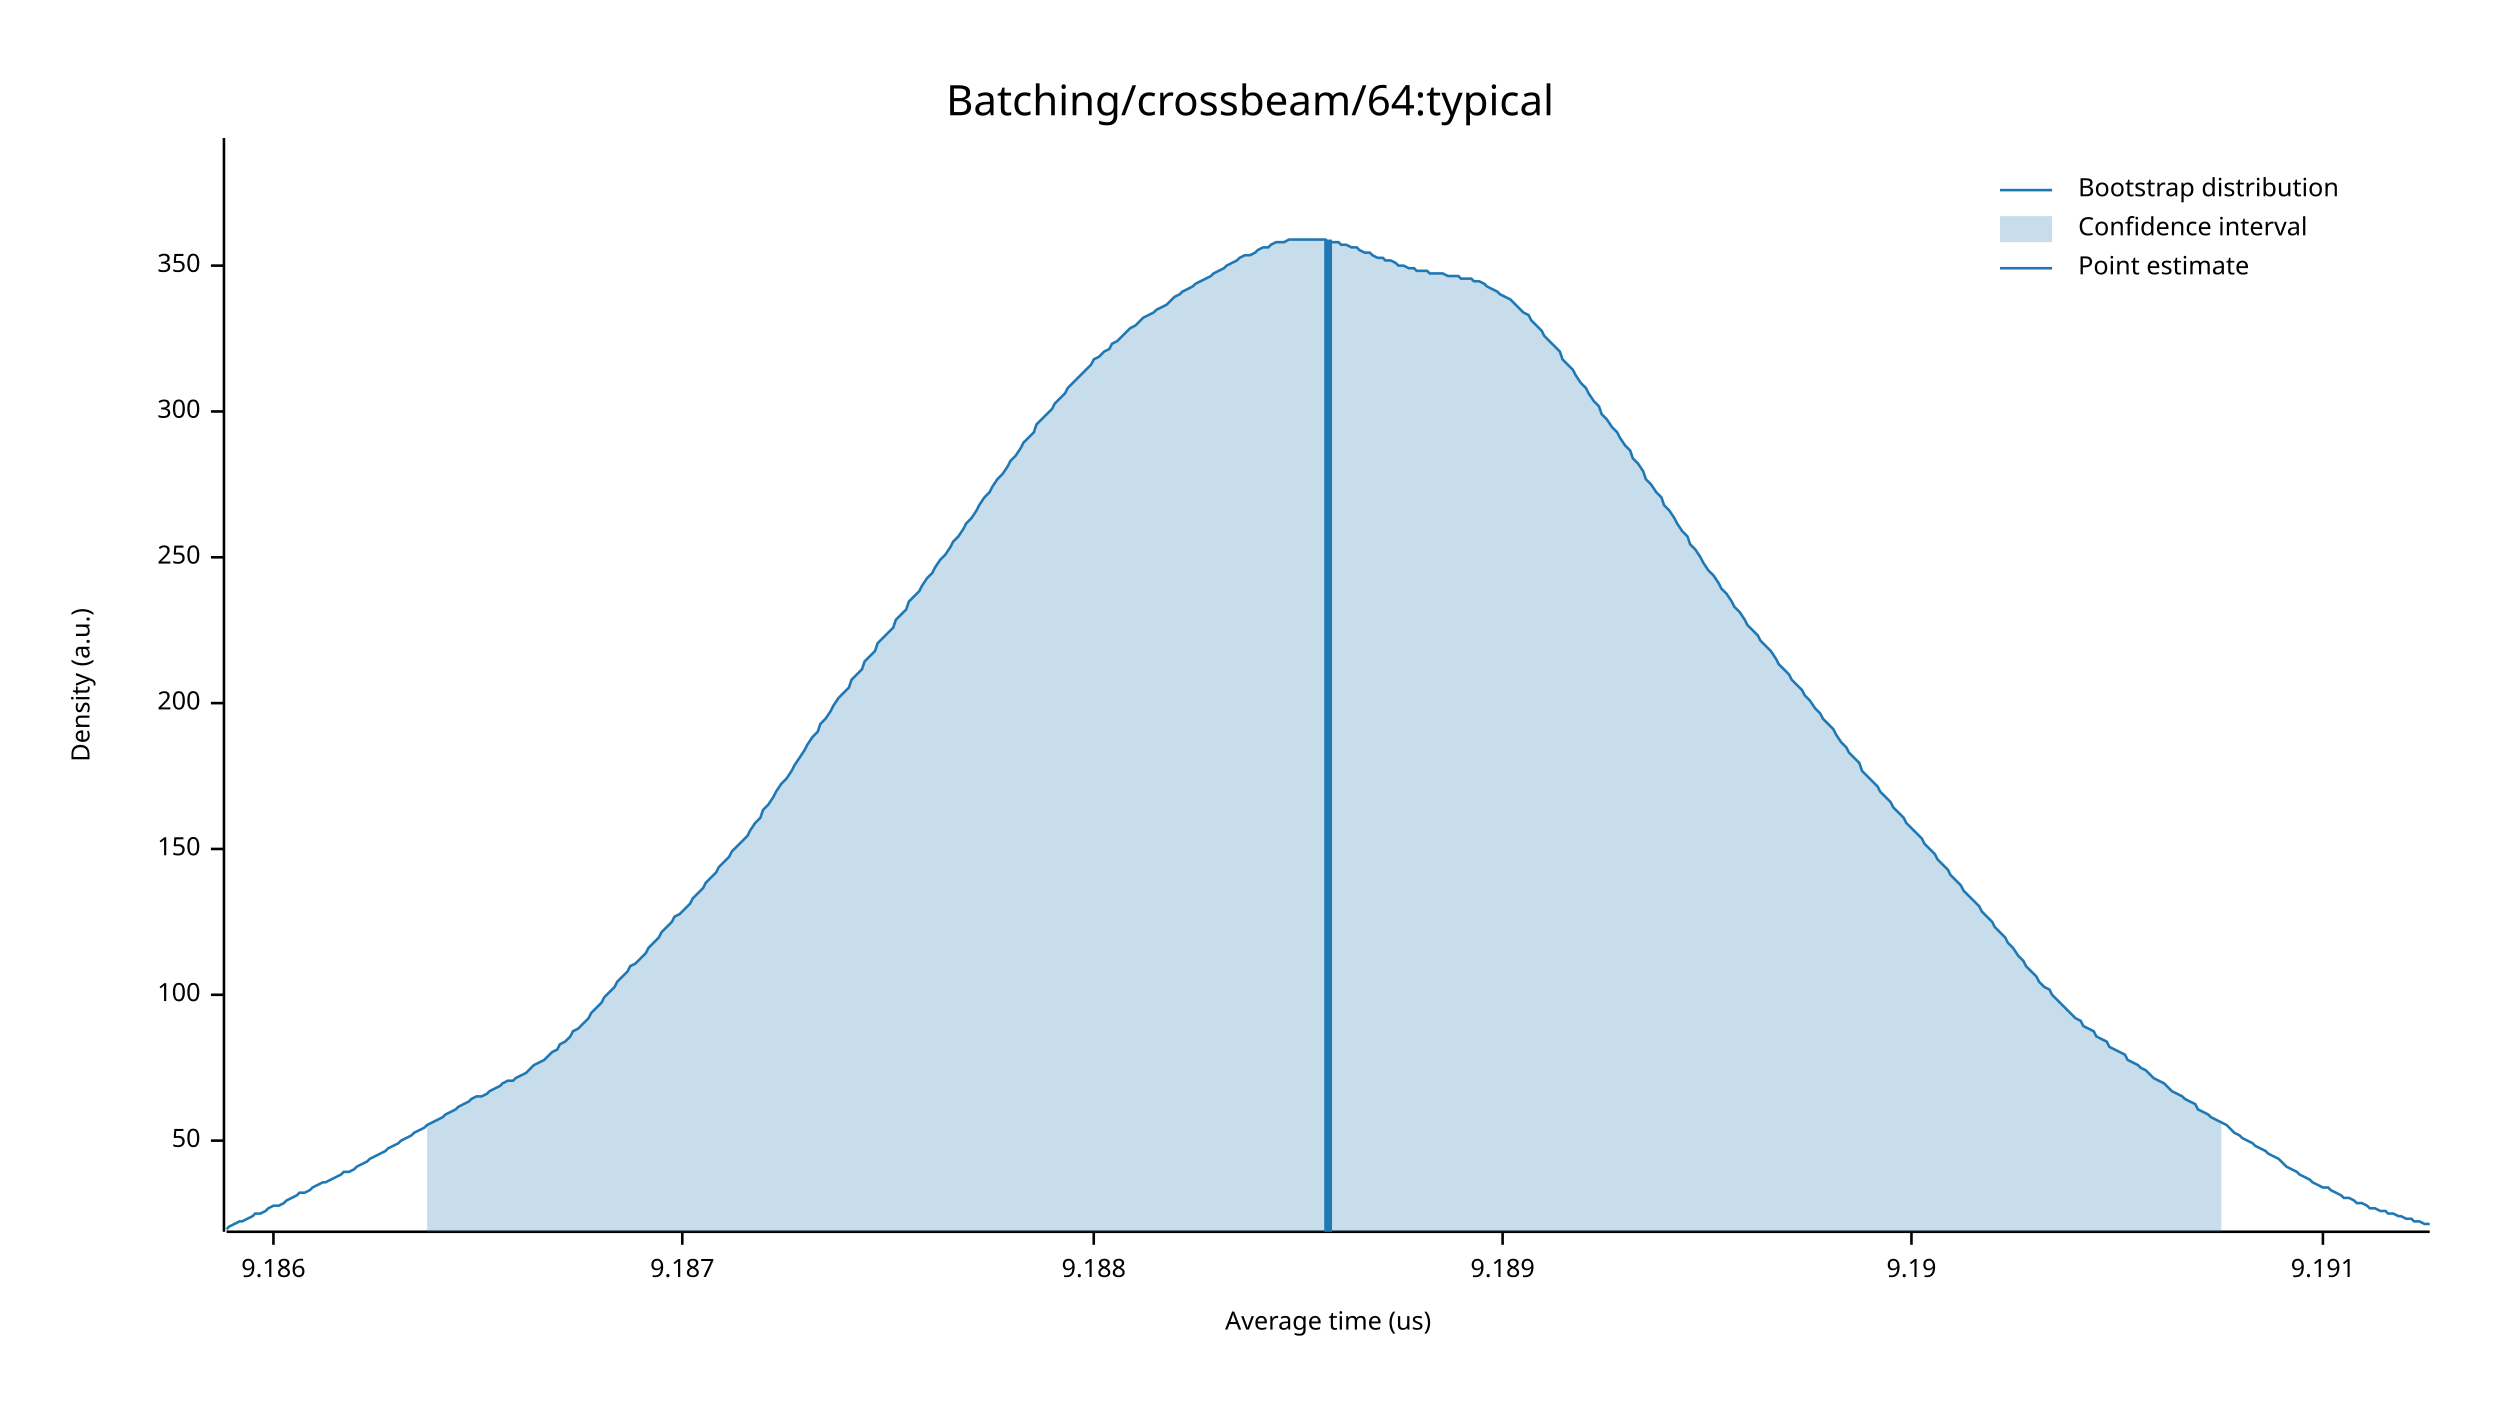
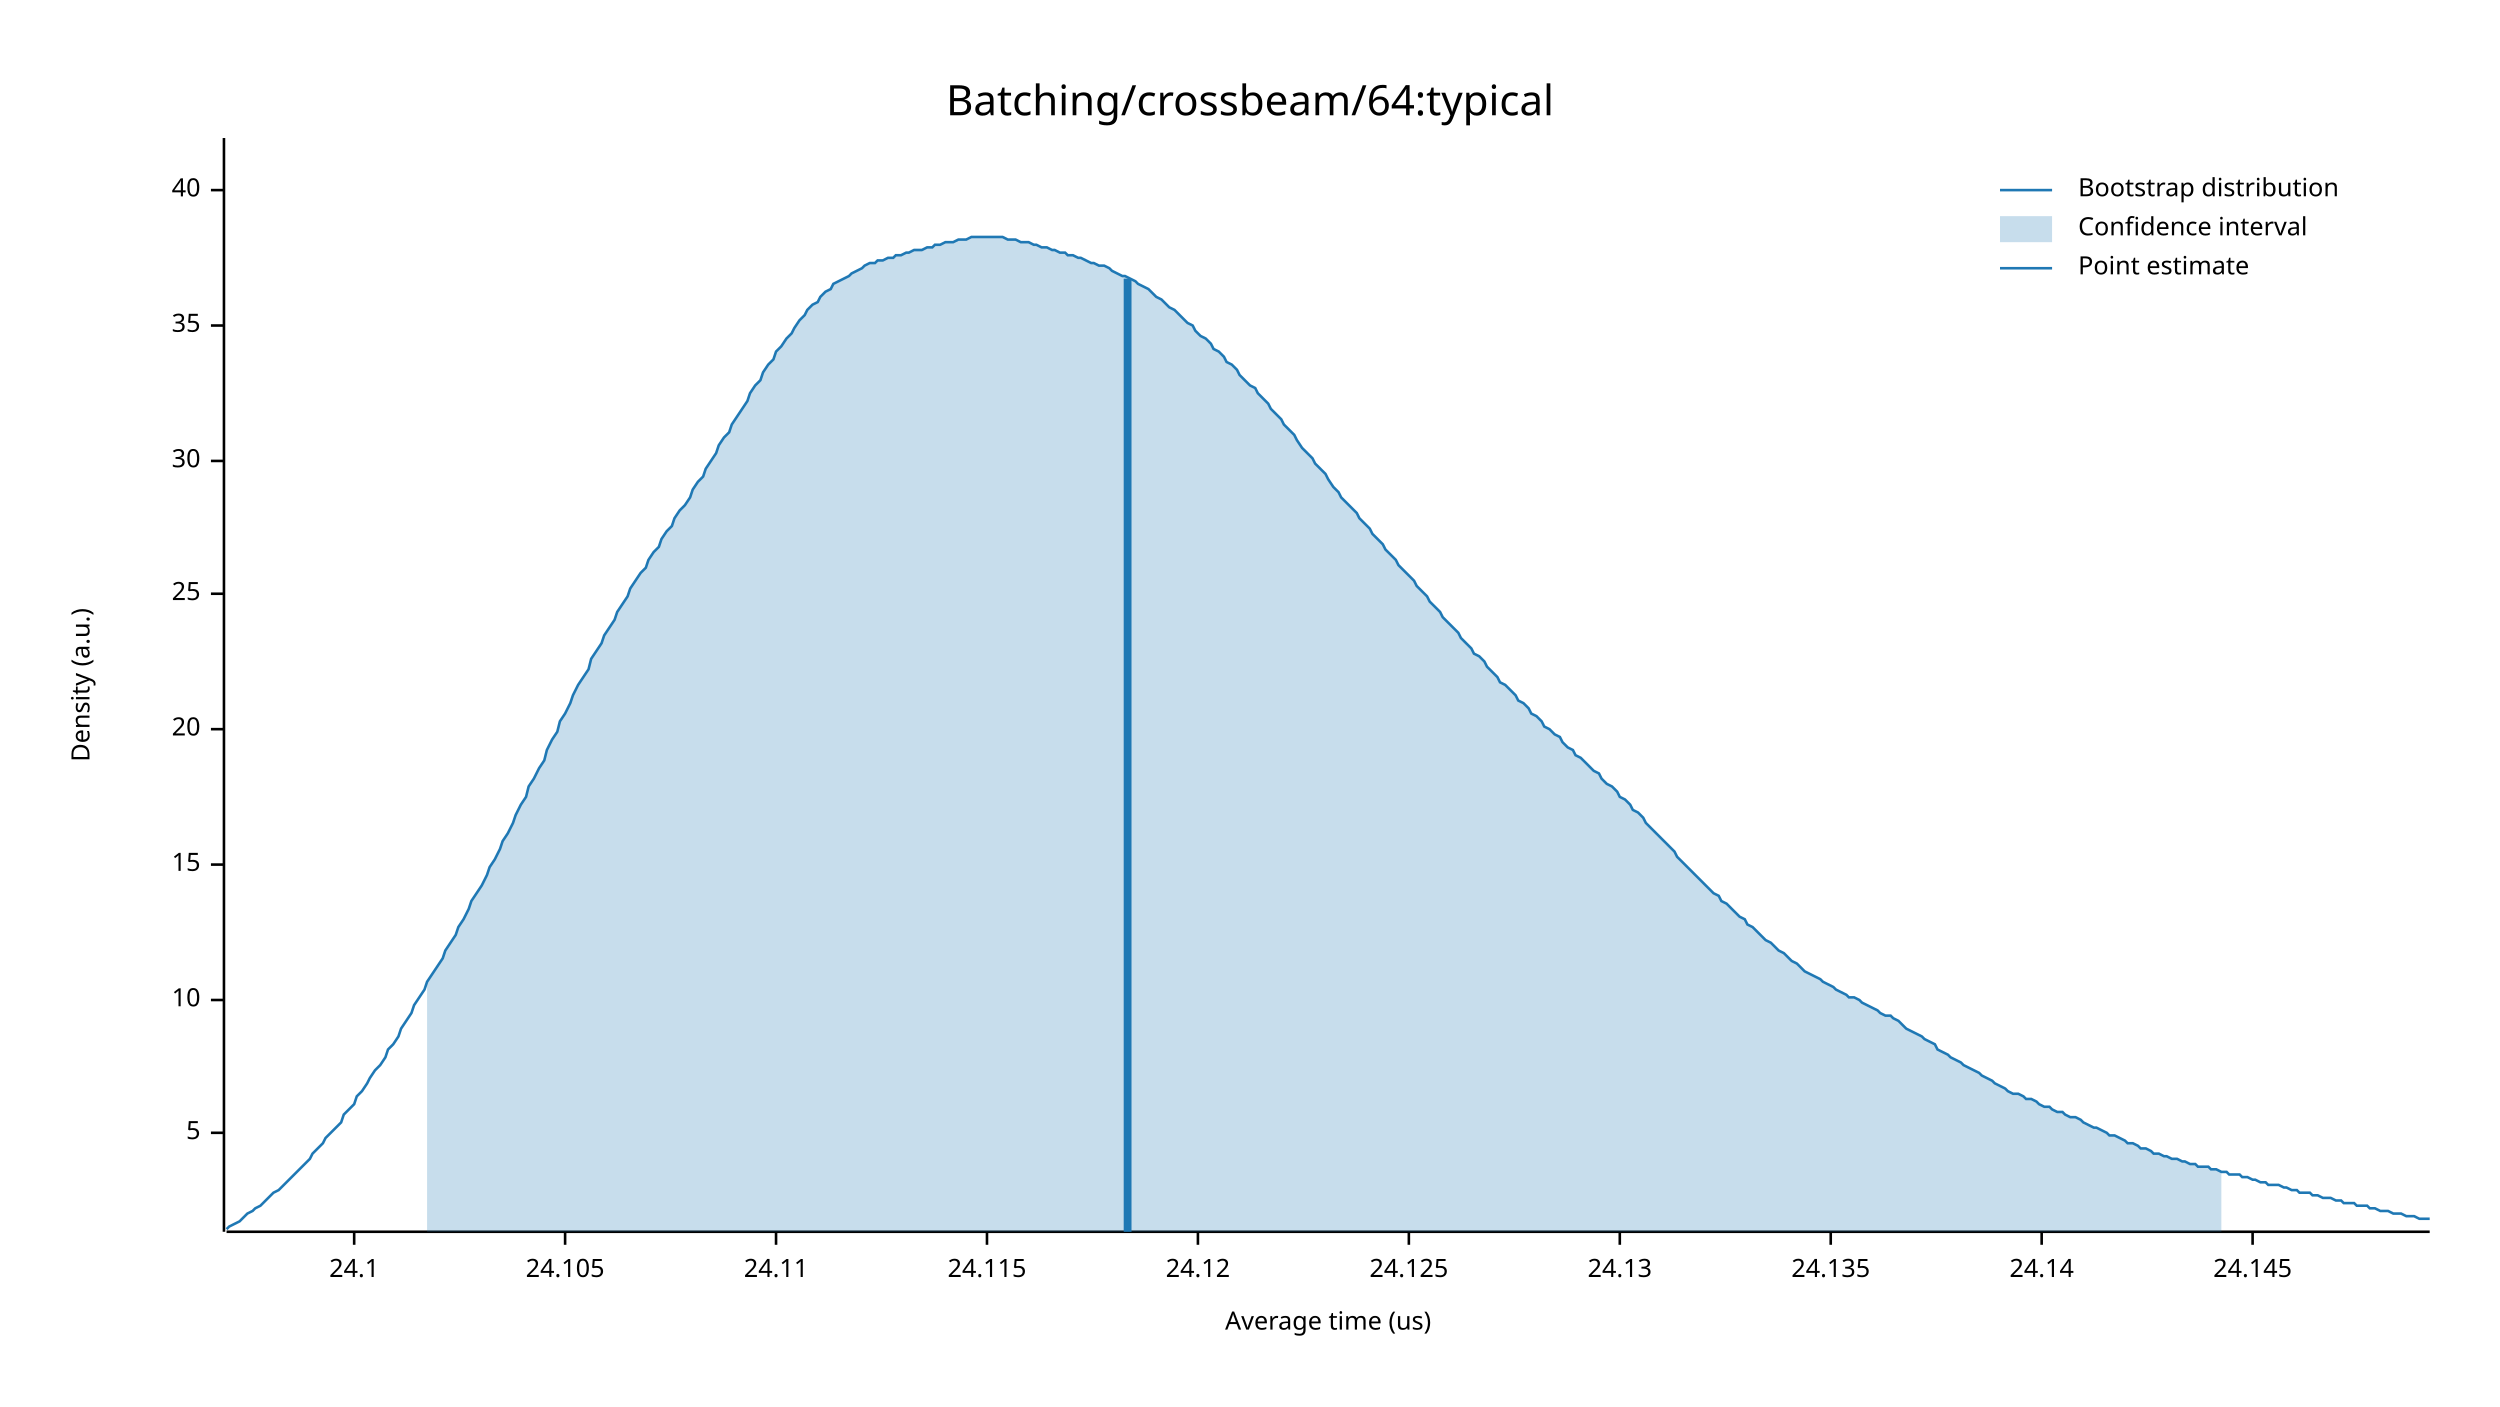
<svg xmlns="http://www.w3.org/2000/svg" width="960" height="540" viewBox="0 0 960 540">
  <text x="480" y="32" dy="0.76em" text-anchor="middle" font-family="sans-serif" font-size="16.129" opacity="1" fill="#000000">
Batching/crossbeam/64:typical
</text>
  <text x="27" y="263" dy="0.76em" text-anchor="middle" font-family="sans-serif" font-size="9.677" opacity="1" fill="#000000" transform="rotate(270, 27, 263)">
Density (a.u.)
</text>
  <text x="510" y="513" dy="-0.5ex" text-anchor="middle" font-family="sans-serif" font-size="9.677" opacity="1" fill="#000000">
Average time (us)
</text>
  <polyline fill="none" opacity="1" stroke="#000000" stroke-width="1" points="86,53 86,473 " />
-   <text x="77" y="438" dy="0.5ex" text-anchor="end" font-family="sans-serif" font-size="9.677" opacity="1" fill="#000000">
- 50
+   <text x="77" y="435" dy="0.5ex" text-anchor="end" font-family="sans-serif" font-size="9.677" opacity="1" fill="#000000">
+ 5
</text>
-   <polyline fill="none" opacity="1" stroke="#000000" stroke-width="1" points="81,438 86,438 " />
-   <text x="77" y="382" dy="0.5ex" text-anchor="end" font-family="sans-serif" font-size="9.677" opacity="1" fill="#000000">
- 100
+   <polyline fill="none" opacity="1" stroke="#000000" stroke-width="1" points="81,435 86,435 " />
+   <text x="77" y="384" dy="0.5ex" text-anchor="end" font-family="sans-serif" font-size="9.677" opacity="1" fill="#000000">
+ 10
</text>
-   <polyline fill="none" opacity="1" stroke="#000000" stroke-width="1" points="81,382 86,382 " />
-   <text x="77" y="326" dy="0.5ex" text-anchor="end" font-family="sans-serif" font-size="9.677" opacity="1" fill="#000000">
- 150
+   <polyline fill="none" opacity="1" stroke="#000000" stroke-width="1" points="81,384 86,384 " />
+   <text x="77" y="332" dy="0.5ex" text-anchor="end" font-family="sans-serif" font-size="9.677" opacity="1" fill="#000000">
+ 15
</text>
-   <polyline fill="none" opacity="1" stroke="#000000" stroke-width="1" points="81,326 86,326 " />
-   <text x="77" y="270" dy="0.5ex" text-anchor="end" font-family="sans-serif" font-size="9.677" opacity="1" fill="#000000">
- 200
+   <polyline fill="none" opacity="1" stroke="#000000" stroke-width="1" points="81,332 86,332 " />
+   <text x="77" y="280" dy="0.5ex" text-anchor="end" font-family="sans-serif" font-size="9.677" opacity="1" fill="#000000">
+ 20
</text>
-   <polyline fill="none" opacity="1" stroke="#000000" stroke-width="1" points="81,270 86,270 " />
-   <text x="77" y="214" dy="0.5ex" text-anchor="end" font-family="sans-serif" font-size="9.677" opacity="1" fill="#000000">
- 250
+   <polyline fill="none" opacity="1" stroke="#000000" stroke-width="1" points="81,280 86,280 " />
+   <text x="77" y="228" dy="0.5ex" text-anchor="end" font-family="sans-serif" font-size="9.677" opacity="1" fill="#000000">
+ 25
</text>
-   <polyline fill="none" opacity="1" stroke="#000000" stroke-width="1" points="81,214 86,214 " />
-   <text x="77" y="158" dy="0.5ex" text-anchor="end" font-family="sans-serif" font-size="9.677" opacity="1" fill="#000000">
- 300
+   <polyline fill="none" opacity="1" stroke="#000000" stroke-width="1" points="81,228 86,228 " />
+   <text x="77" y="177" dy="0.5ex" text-anchor="end" font-family="sans-serif" font-size="9.677" opacity="1" fill="#000000">
+ 30
</text>
-   <polyline fill="none" opacity="1" stroke="#000000" stroke-width="1" points="81,158 86,158 " />
-   <text x="77" y="102" dy="0.5ex" text-anchor="end" font-family="sans-serif" font-size="9.677" opacity="1" fill="#000000">
- 350
+   <polyline fill="none" opacity="1" stroke="#000000" stroke-width="1" points="81,177 86,177 " />
+   <text x="77" y="125" dy="0.5ex" text-anchor="end" font-family="sans-serif" font-size="9.677" opacity="1" fill="#000000">
+ 35
</text>
-   <polyline fill="none" opacity="1" stroke="#000000" stroke-width="1" points="81,102 86,102 " />
+   <polyline fill="none" opacity="1" stroke="#000000" stroke-width="1" points="81,125 86,125 " />
+   <text x="77" y="73" dy="0.5ex" text-anchor="end" font-family="sans-serif" font-size="9.677" opacity="1" fill="#000000">
+ 40
+ </text>
+   <polyline fill="none" opacity="1" stroke="#000000" stroke-width="1" points="81,73 86,73 " />
  <polyline fill="none" opacity="1" stroke="#000000" stroke-width="1" points="87,473 933,473 " />
-   <text x="105" y="483" dy="0.76em" text-anchor="middle" font-family="sans-serif" font-size="9.677" opacity="1" fill="#000000">
- 9.186
+   <text x="136" y="483" dy="0.76em" text-anchor="middle" font-family="sans-serif" font-size="9.677" opacity="1" fill="#000000">
+ 24.1
</text>
-   <polyline fill="none" opacity="1" stroke="#000000" stroke-width="1" points="105,473 105,478 " />
-   <text x="262" y="483" dy="0.76em" text-anchor="middle" font-family="sans-serif" font-size="9.677" opacity="1" fill="#000000">
- 9.187
+   <polyline fill="none" opacity="1" stroke="#000000" stroke-width="1" points="136,473 136,478 " />
+   <text x="217" y="483" dy="0.76em" text-anchor="middle" font-family="sans-serif" font-size="9.677" opacity="1" fill="#000000">
+ 24.105
</text>
-   <polyline fill="none" opacity="1" stroke="#000000" stroke-width="1" points="262,473 262,478 " />
-   <text x="420" y="483" dy="0.76em" text-anchor="middle" font-family="sans-serif" font-size="9.677" opacity="1" fill="#000000">
- 9.188
+   <polyline fill="none" opacity="1" stroke="#000000" stroke-width="1" points="217,473 217,478 " />
+   <text x="298" y="483" dy="0.76em" text-anchor="middle" font-family="sans-serif" font-size="9.677" opacity="1" fill="#000000">
+ 24.11
</text>
-   <polyline fill="none" opacity="1" stroke="#000000" stroke-width="1" points="420,473 420,478 " />
-   <text x="577" y="483" dy="0.76em" text-anchor="middle" font-family="sans-serif" font-size="9.677" opacity="1" fill="#000000">
- 9.189
+   <polyline fill="none" opacity="1" stroke="#000000" stroke-width="1" points="298,473 298,478 " />
+   <text x="379" y="483" dy="0.76em" text-anchor="middle" font-family="sans-serif" font-size="9.677" opacity="1" fill="#000000">
+ 24.115
</text>
-   <polyline fill="none" opacity="1" stroke="#000000" stroke-width="1" points="577,473 577,478 " />
-   <text x="734" y="483" dy="0.76em" text-anchor="middle" font-family="sans-serif" font-size="9.677" opacity="1" fill="#000000">
- 9.19
+   <polyline fill="none" opacity="1" stroke="#000000" stroke-width="1" points="379,473 379,478 " />
+   <text x="460" y="483" dy="0.76em" text-anchor="middle" font-family="sans-serif" font-size="9.677" opacity="1" fill="#000000">
+ 24.12
</text>
-   <polyline fill="none" opacity="1" stroke="#000000" stroke-width="1" points="734,473 734,478 " />
-   <text x="892" y="483" dy="0.76em" text-anchor="middle" font-family="sans-serif" font-size="9.677" opacity="1" fill="#000000">
- 9.191
+   <polyline fill="none" opacity="1" stroke="#000000" stroke-width="1" points="460,473 460,478 " />
+   <text x="541" y="483" dy="0.76em" text-anchor="middle" font-family="sans-serif" font-size="9.677" opacity="1" fill="#000000">
+ 24.125
</text>
-   <polyline fill="none" opacity="1" stroke="#000000" stroke-width="1" points="892,473 892,478 " />
-   <polyline fill="none" opacity="1" stroke="#1F78B4" stroke-width="1" points="87,472 88,471 90,470 92,469 93,469 95,468 97,467 98,466 100,466 102,465 103,464 105,463 107,463 109,462 110,461 112,460 114,459 115,458 117,458 119,457 120,456 122,455 124,454 125,454 127,453 129,452 131,451 132,450 134,450 136,449 137,448 139,447 141,446 142,445 144,444 146,443 148,442 149,441 151,440 153,439 154,438 156,437 158,436 159,435 161,434 163,433 164,432 166,431 168,430 170,429 171,428 173,427 175,426 176,425 178,424 180,423 181,422 183,421 185,421 187,420 188,419 190,418 192,417 193,416 195,415 197,415 198,414 200,413 202,412 203,411 205,409 207,408 209,407 210,406 212,404 214,403 215,401 217,400 219,398 220,396 222,395 224,393 226,391 227,389 229,387 231,385 232,383 234,381 236,379 237,377 239,375 241,373 242,371 244,370 246,368 248,366 249,364 251,362 253,360 254,358 256,356 258,354 259,352 261,351 263,349 265,347 266,345 268,343 270,341 271,339 273,337 275,335 276,333 278,331 280,329 281,327 283,325 285,323 287,321 288,319 290,316 292,314 293,311 295,309 297,306 298,304 300,301 302,299 304,296 305,294 307,291 309,288 310,286 312,283 314,281 315,278 317,276 319,273 320,271 322,268 324,266 326,264 327,261 329,259 331,257 332,254 334,252 336,250 337,247 339,245 341,243 343,241 344,238 346,236 348,234 349,231 351,229 353,227 354,225 356,222 358,220 359,218 361,215 363,213 365,210 366,208 368,206 370,203 371,201 373,199 375,196 376,194 378,191 380,189 381,187 383,184 385,182 387,179 388,177 390,175 392,172 393,170 395,168 397,166 398,163 400,161 402,159 404,157 405,155 407,153 409,151 410,149 412,147 414,145 415,144 417,142 419,140 420,138 422,137 424,135 426,134 427,132 429,131 431,129 432,128 434,126 436,125 437,124 439,122 441,121 443,120 444,119 446,118 448,117 449,116 451,114 453,113 454,112 456,111 458,110 459,109 461,108 463,107 465,106 466,105 468,104 470,103 471,102 473,101 475,100 476,99 478,98 480,98 482,97 483,96 485,95 487,95 488,94 490,93 492,93 493,93 495,92 497,92 498,92 500,92 502,92 504,92 505,92 507,92 509,92 510,93 512,93 514,93 515,94 517,94 519,95 521,95 522,96 524,97 526,97 527,98 529,99 531,99 532,100 534,100 536,101 537,102 539,102 541,103 543,103 544,104 546,104 548,104 549,105 551,105 553,105 554,105 556,106 558,106 560,106 561,107 563,107 565,107 566,108 568,108 570,109 571,110 573,111 575,112 576,113 578,114 580,115 582,117 583,118 585,120 587,121 588,123 590,125 592,127 593,129 595,131 597,133 599,135 600,138 602,140 604,142 605,144 607,147 609,149 610,151 612,154 614,156 615,159 617,161 619,164 621,166 622,168 624,171 626,173 627,176 629,178 631,181 632,184 634,186 636,189 638,191 639,194 641,196 643,199 644,201 646,204 648,206 649,209 651,211 653,214 654,216 656,219 658,221 660,224 661,226 663,228 665,231 666,233 668,235 670,238 671,240 673,242 675,244 676,246 678,248 680,250 682,253 683,255 685,257 687,259 688,261 690,263 692,265 693,267 695,269 697,272 699,274 700,276 702,278 704,280 705,282 707,285 709,287 710,289 712,291 714,293 715,296 717,298 719,300 721,302 722,304 724,306 726,308 727,310 729,312 731,314 732,316 734,318 736,320 738,322 739,324 741,326 743,328 744,330 746,332 748,334 749,336 751,338 753,340 754,342 756,344 758,346 760,348 761,350 763,352 765,354 766,356 768,358 770,360 771,362 773,364 775,367 777,369 778,371 780,373 782,375 783,377 785,379 787,380 788,382 790,384 792,386 793,387 795,389 797,391 799,392 800,394 802,395 804,396 805,398 807,399 809,400 810,402 812,403 814,404 816,405 817,407 819,408 821,409 822,410 824,411 826,413 827,414 829,415 831,416 832,417 834,419 836,420 838,421 839,422 841,423 843,424 844,426 846,427 848,428 849,429 851,430 853,431 855,432 856,433 858,435 860,436 861,437 863,438 865,439 866,440 868,441 870,442 871,443 873,444 875,445 877,447 878,448 880,449 882,450 883,451 885,452 887,453 888,454 890,455 892,456 894,456 895,457 897,458 899,459 900,460 902,460 904,461 905,462 907,462 909,463 910,464 912,464 914,465 916,465 917,466 919,466 921,467 922,467 924,468 926,468 927,469 929,469 931,470 933,470 " />
-   <polygon opacity="0.25" fill="#1F78B4" points="164,432 166,431 168,430 170,429 171,428 173,427 175,426 176,425 178,424 180,423 181,422 183,421 185,421 187,420 188,419 190,418 192,417 193,416 195,415 197,415 198,414 200,413 202,412 203,411 205,409 207,408 209,407 210,406 212,404 214,403 215,401 217,400 219,398 220,396 222,395 224,393 226,391 227,389 229,387 231,385 232,383 234,381 236,379 237,377 239,375 241,373 242,371 244,370 246,368 248,366 249,364 251,362 253,360 254,358 256,356 258,354 259,352 261,351 263,349 265,347 266,345 268,343 270,341 271,339 273,337 275,335 276,333 278,331 280,329 281,327 283,325 285,323 287,321 288,319 290,316 292,314 293,311 295,309 297,306 298,304 300,301 302,299 304,296 305,294 307,291 309,288 310,286 312,283 314,281 315,278 317,276 319,273 320,271 322,268 324,266 326,264 327,261 329,259 331,257 332,254 334,252 336,250 337,247 339,245 341,243 343,241 344,238 346,236 348,234 349,231 351,229 353,227 354,225 356,222 358,220 359,218 361,215 363,213 365,210 366,208 368,206 370,203 371,201 373,199 375,196 376,194 378,191 380,189 381,187 383,184 385,182 387,179 388,177 390,175 392,172 393,170 395,168 397,166 398,163 400,161 402,159 404,157 405,155 407,153 409,151 410,149 412,147 414,145 415,144 417,142 419,140 420,138 422,137 424,135 426,134 427,132 429,131 431,129 432,128 434,126 436,125 437,124 439,122 441,121 443,120 444,119 446,118 448,117 449,116 451,114 453,113 454,112 456,111 458,110 459,109 461,108 463,107 465,106 466,105 468,104 470,103 471,102 473,101 475,100 476,99 478,98 480,98 482,97 483,96 485,95 487,95 488,94 490,93 492,93 493,93 495,92 497,92 498,92 500,92 502,92 504,92 505,92 507,92 509,92 510,93 512,93 514,93 515,94 517,94 519,95 521,95 522,96 524,97 526,97 527,98 529,99 531,99 532,100 534,100 536,101 537,102 539,102 541,103 543,103 544,104 546,104 548,104 549,105 551,105 553,105 554,105 556,106 558,106 560,106 561,107 563,107 565,107 566,108 568,108 570,109 571,110 573,111 575,112 576,113 578,114 580,115 582,117 583,118 585,120 587,121 588,123 590,125 592,127 593,129 595,131 597,133 599,135 600,138 602,140 604,142 605,144 607,147 609,149 610,151 612,154 614,156 615,159 617,161 619,164 621,166 622,168 624,171 626,173 627,176 629,178 631,181 632,184 634,186 636,189 638,191 639,194 641,196 643,199 644,201 646,204 648,206 649,209 651,211 653,214 654,216 656,219 658,221 660,224 661,226 663,228 665,231 666,233 668,235 670,238 671,240 673,242 675,244 676,246 678,248 680,250 682,253 683,255 685,257 687,259 688,261 690,263 692,265 693,267 695,269 697,272 699,274 700,276 702,278 704,280 705,282 707,285 709,287 710,289 712,291 714,293 715,296 717,298 719,300 721,302 722,304 724,306 726,308 727,310 729,312 731,314 732,316 734,318 736,320 738,322 739,324 741,326 743,328 744,330 746,332 748,334 749,336 751,338 753,340 754,342 756,344 758,346 760,348 761,350 763,352 765,354 766,356 768,358 770,360 771,362 773,364 775,367 777,369 778,371 780,373 782,375 783,377 785,379 787,380 788,382 790,384 792,386 793,387 795,389 797,391 799,392 800,394 802,395 804,396 805,398 807,399 809,400 810,402 812,403 814,404 816,405 817,407 819,408 821,409 822,410 824,411 826,413 827,414 829,415 831,416 832,417 834,419 836,420 838,421 839,422 841,423 843,424 844,426 846,427 848,428 849,429 851,430 853,431 853,473 164,473 " />
-   <polyline fill="none" opacity="1" stroke="#1F78B4" stroke-width="3" points="510,473 510,92 " />
+   <polyline fill="none" opacity="1" stroke="#000000" stroke-width="1" points="541,473 541,478 " />
+   <text x="622" y="483" dy="0.76em" text-anchor="middle" font-family="sans-serif" font-size="9.677" opacity="1" fill="#000000">
+ 24.13
+ </text>
+   <polyline fill="none" opacity="1" stroke="#000000" stroke-width="1" points="622,473 622,478 " />
+   <text x="703" y="483" dy="0.76em" text-anchor="middle" font-family="sans-serif" font-size="9.677" opacity="1" fill="#000000">
+ 24.135
+ </text>
+   <polyline fill="none" opacity="1" stroke="#000000" stroke-width="1" points="703,473 703,478 " />
+   <text x="784" y="483" dy="0.76em" text-anchor="middle" font-family="sans-serif" font-size="9.677" opacity="1" fill="#000000">
+ 24.14
+ </text>
+   <polyline fill="none" opacity="1" stroke="#000000" stroke-width="1" points="784,473 784,478 " />
+   <text x="865" y="483" dy="0.76em" text-anchor="middle" font-family="sans-serif" font-size="9.677" opacity="1" fill="#000000">
+ 24.145
+ </text>
+   <polyline fill="none" opacity="1" stroke="#000000" stroke-width="1" points="865,473 865,478 " />
+   <polyline fill="none" opacity="1" stroke="#1F78B4" stroke-width="1" points="87,472 88,471 90,470 92,469 93,468 95,466 97,465 98,464 100,463 102,461 103,460 105,458 107,457 109,455 110,454 112,452 114,450 115,449 117,447 119,445 120,443 122,441 124,439 125,437 127,435 129,433 131,431 132,428 134,426 136,424 137,421 139,419 141,416 142,414 144,411 146,409 148,406 149,403 151,401 153,398 154,395 156,392 158,389 159,386 161,383 163,380 164,377 166,374 168,371 170,368 171,365 173,362 175,359 176,356 178,353 180,349 181,346 183,343 185,340 187,336 188,333 190,330 192,326 193,323 195,320 197,316 198,313 200,309 202,306 203,302 205,299 207,295 209,292 210,288 212,284 214,281 215,277 217,274 219,270 220,267 222,263 224,260 226,257 227,253 229,250 231,247 232,244 234,241 236,238 237,235 239,232 241,229 242,226 244,223 246,220 248,218 249,215 251,212 253,210 254,207 256,204 258,202 259,199 261,196 263,194 265,191 266,188 268,185 270,183 271,180 273,177 275,174 276,171 278,168 280,166 281,163 283,160 285,157 287,154 288,151 290,148 292,146 293,143 295,140 297,138 298,135 300,133 302,130 304,128 305,126 307,123 309,121 310,119 312,117 314,116 315,114 317,112 319,111 320,109 322,108 324,107 326,106 327,105 329,104 331,103 332,102 334,101 336,101 337,100 339,100 341,99 343,99 344,98 346,98 348,97 349,97 351,96 353,96 354,96 356,95 358,95 359,94 361,94 363,93 365,93 366,93 368,92 370,92 371,92 373,91 375,91 376,91 378,91 380,91 381,91 383,91 385,91 387,92 388,92 390,92 392,93 393,93 395,93 397,94 398,94 400,95 402,95 404,96 405,96 407,97 409,97 410,98 412,98 414,99 415,99 417,100 419,101 420,101 422,102 424,102 426,103 427,104 429,105 431,106 432,106 434,107 436,108 437,109 439,110 441,111 443,113 444,114 446,115 448,117 449,118 451,119 453,121 454,122 456,124 458,125 459,127 461,129 463,130 465,132 466,134 468,135 470,137 471,139 473,140 475,142 476,144 478,146 480,148 482,149 483,151 485,153 487,155 488,157 490,159 492,161 493,163 495,165 497,167 498,169 500,172 502,174 504,176 505,178 507,180 509,182 510,184 512,187 514,189 515,191 517,193 519,195 521,197 522,199 524,201 526,203 527,205 529,207 531,209 532,211 534,213 536,215 537,217 539,219 541,221 543,223 544,225 546,227 548,229 549,231 551,233 553,235 554,237 556,239 558,241 560,243 561,245 563,247 565,249 566,251 568,252 570,254 571,256 573,258 575,260 576,262 578,263 580,265 582,267 583,269 585,270 587,272 588,274 590,275 592,277 593,279 595,280 597,282 599,283 600,285 602,287 604,288 605,290 607,291 609,293 610,294 612,296 614,297 615,299 617,301 619,302 621,304 622,306 624,307 626,309 627,311 629,312 631,314 632,316 634,318 636,320 638,322 639,323 641,325 643,327 644,329 646,331 648,333 649,334 651,336 653,338 654,339 656,341 658,343 660,344 661,346 663,347 665,349 666,350 668,352 670,353 671,355 673,356 675,358 676,359 678,361 680,362 682,364 683,365 685,366 687,368 688,369 690,370 692,372 693,373 695,374 697,375 699,376 700,377 702,378 704,379 705,380 707,381 709,382 710,383 712,383 714,384 715,385 717,386 719,387 721,388 722,389 724,390 726,390 727,391 729,392 731,394 732,395 734,396 736,397 738,398 739,399 741,400 743,401 744,403 746,404 748,405 749,406 751,407 753,408 754,409 756,410 758,411 760,412 761,413 763,414 765,415 766,416 768,417 770,418 771,419 773,420 775,420 777,421 778,422 780,422 782,423 783,424 785,425 787,425 788,426 790,427 792,427 793,428 795,429 797,429 799,430 800,431 802,432 804,433 805,433 807,434 809,435 810,436 812,436 814,437 816,438 817,439 819,439 821,440 822,441 824,441 826,442 827,443 829,443 831,444 832,444 834,445 836,445 838,446 839,446 841,447 843,447 844,448 846,448 848,448 849,449 851,449 853,450 855,450 856,451 858,451 860,451 861,452 863,452 865,453 866,453 868,454 870,454 871,455 873,455 875,455 877,456 878,456 880,457 882,457 883,458 885,458 887,458 888,459 890,459 892,460 894,460 895,460 897,461 899,461 900,462 902,462 904,462 905,463 907,463 909,463 910,464 912,464 914,465 916,465 917,465 919,466 921,466 922,466 924,467 926,467 927,467 929,468 931,468 933,468 " />
+   <polygon opacity="0.25" fill="#1F78B4" points="164,377 166,374 168,371 170,368 171,365 173,362 175,359 176,356 178,353 180,349 181,346 183,343 185,340 187,336 188,333 190,330 192,326 193,323 195,320 197,316 198,313 200,309 202,306 203,302 205,299 207,295 209,292 210,288 212,284 214,281 215,277 217,274 219,270 220,267 222,263 224,260 226,257 227,253 229,250 231,247 232,244 234,241 236,238 237,235 239,232 241,229 242,226 244,223 246,220 248,218 249,215 251,212 253,210 254,207 256,204 258,202 259,199 261,196 263,194 265,191 266,188 268,185 270,183 271,180 273,177 275,174 276,171 278,168 280,166 281,163 283,160 285,157 287,154 288,151 290,148 292,146 293,143 295,140 297,138 298,135 300,133 302,130 304,128 305,126 307,123 309,121 310,119 312,117 314,116 315,114 317,112 319,111 320,109 322,108 324,107 326,106 327,105 329,104 331,103 332,102 334,101 336,101 337,100 339,100 341,99 343,99 344,98 346,98 348,97 349,97 351,96 353,96 354,96 356,95 358,95 359,94 361,94 363,93 365,93 366,93 368,92 370,92 371,92 373,91 375,91 376,91 378,91 380,91 381,91 383,91 385,91 387,92 388,92 390,92 392,93 393,93 395,93 397,94 398,94 400,95 402,95 404,96 405,96 407,97 409,97 410,98 412,98 414,99 415,99 417,100 419,101 420,101 422,102 424,102 426,103 427,104 429,105 431,106 432,106 434,107 436,108 437,109 439,110 441,111 443,113 444,114 446,115 448,117 449,118 451,119 453,121 454,122 456,124 458,125 459,127 461,129 463,130 465,132 466,134 468,135 470,137 471,139 473,140 475,142 476,144 478,146 480,148 482,149 483,151 485,153 487,155 488,157 490,159 492,161 493,163 495,165 497,167 498,169 500,172 502,174 504,176 505,178 507,180 509,182 510,184 512,187 514,189 515,191 517,193 519,195 521,197 522,199 524,201 526,203 527,205 529,207 531,209 532,211 534,213 536,215 537,217 539,219 541,221 543,223 544,225 546,227 548,229 549,231 551,233 553,235 554,237 556,239 558,241 560,243 561,245 563,247 565,249 566,251 568,252 570,254 571,256 573,258 575,260 576,262 578,263 580,265 582,267 583,269 585,270 587,272 588,274 590,275 592,277 593,279 595,280 597,282 599,283 600,285 602,287 604,288 605,290 607,291 609,293 610,294 612,296 614,297 615,299 617,301 619,302 621,304 622,306 624,307 626,309 627,311 629,312 631,314 632,316 634,318 636,320 638,322 639,323 641,325 643,327 644,329 646,331 648,333 649,334 651,336 653,338 654,339 656,341 658,343 660,344 661,346 663,347 665,349 666,350 668,352 670,353 671,355 673,356 675,358 676,359 678,361 680,362 682,364 683,365 685,366 687,368 688,369 690,370 692,372 693,373 695,374 697,375 699,376 700,377 702,378 704,379 705,380 707,381 709,382 710,383 712,383 714,384 715,385 717,386 719,387 721,388 722,389 724,390 726,390 727,391 729,392 731,394 732,395 734,396 736,397 738,398 739,399 741,400 743,401 744,403 746,404 748,405 749,406 751,407 753,408 754,409 756,410 758,411 760,412 761,413 763,414 765,415 766,416 768,417 770,418 771,419 773,420 775,420 777,421 778,422 780,422 782,423 783,424 785,425 787,425 788,426 790,427 792,427 793,428 795,429 797,429 799,430 800,431 802,432 804,433 805,433 807,434 809,435 810,436 812,436 814,437 816,438 817,439 819,439 821,440 822,441 824,441 826,442 827,443 829,443 831,444 832,444 834,445 836,445 838,446 839,446 841,447 843,447 844,448 846,448 848,448 849,449 851,449 853,450 853,473 164,473 " />
+   <polyline fill="none" opacity="1" stroke="#1F78B4" stroke-width="3" points="433,473 433,107 " />
  <text x="798" y="68" dy="0.76em" text-anchor="start" font-family="sans-serif" font-size="9.677" opacity="1" fill="#000000">
Bootstrap distribution
</text>
  <text x="798" y="83" dy="0.76em" text-anchor="start" font-family="sans-serif" font-size="9.677" opacity="1" fill="#000000">
Confidence interval
</text>
  <text x="798" y="98" dy="0.76em" text-anchor="start" font-family="sans-serif" font-size="9.677" opacity="1" fill="#000000">
Point estimate
</text>
  <polyline fill="none" opacity="1" stroke="#1F78B4" stroke-width="1" points="768,73 788,73 " />
  <rect x="768" y="83" width="20" height="10" opacity="0.25" fill="#1F78B4" stroke="none" />
  <polyline fill="none" opacity="1" stroke="#1F78B4" stroke-width="1" points="768,103 788,103 " />
</svg>
